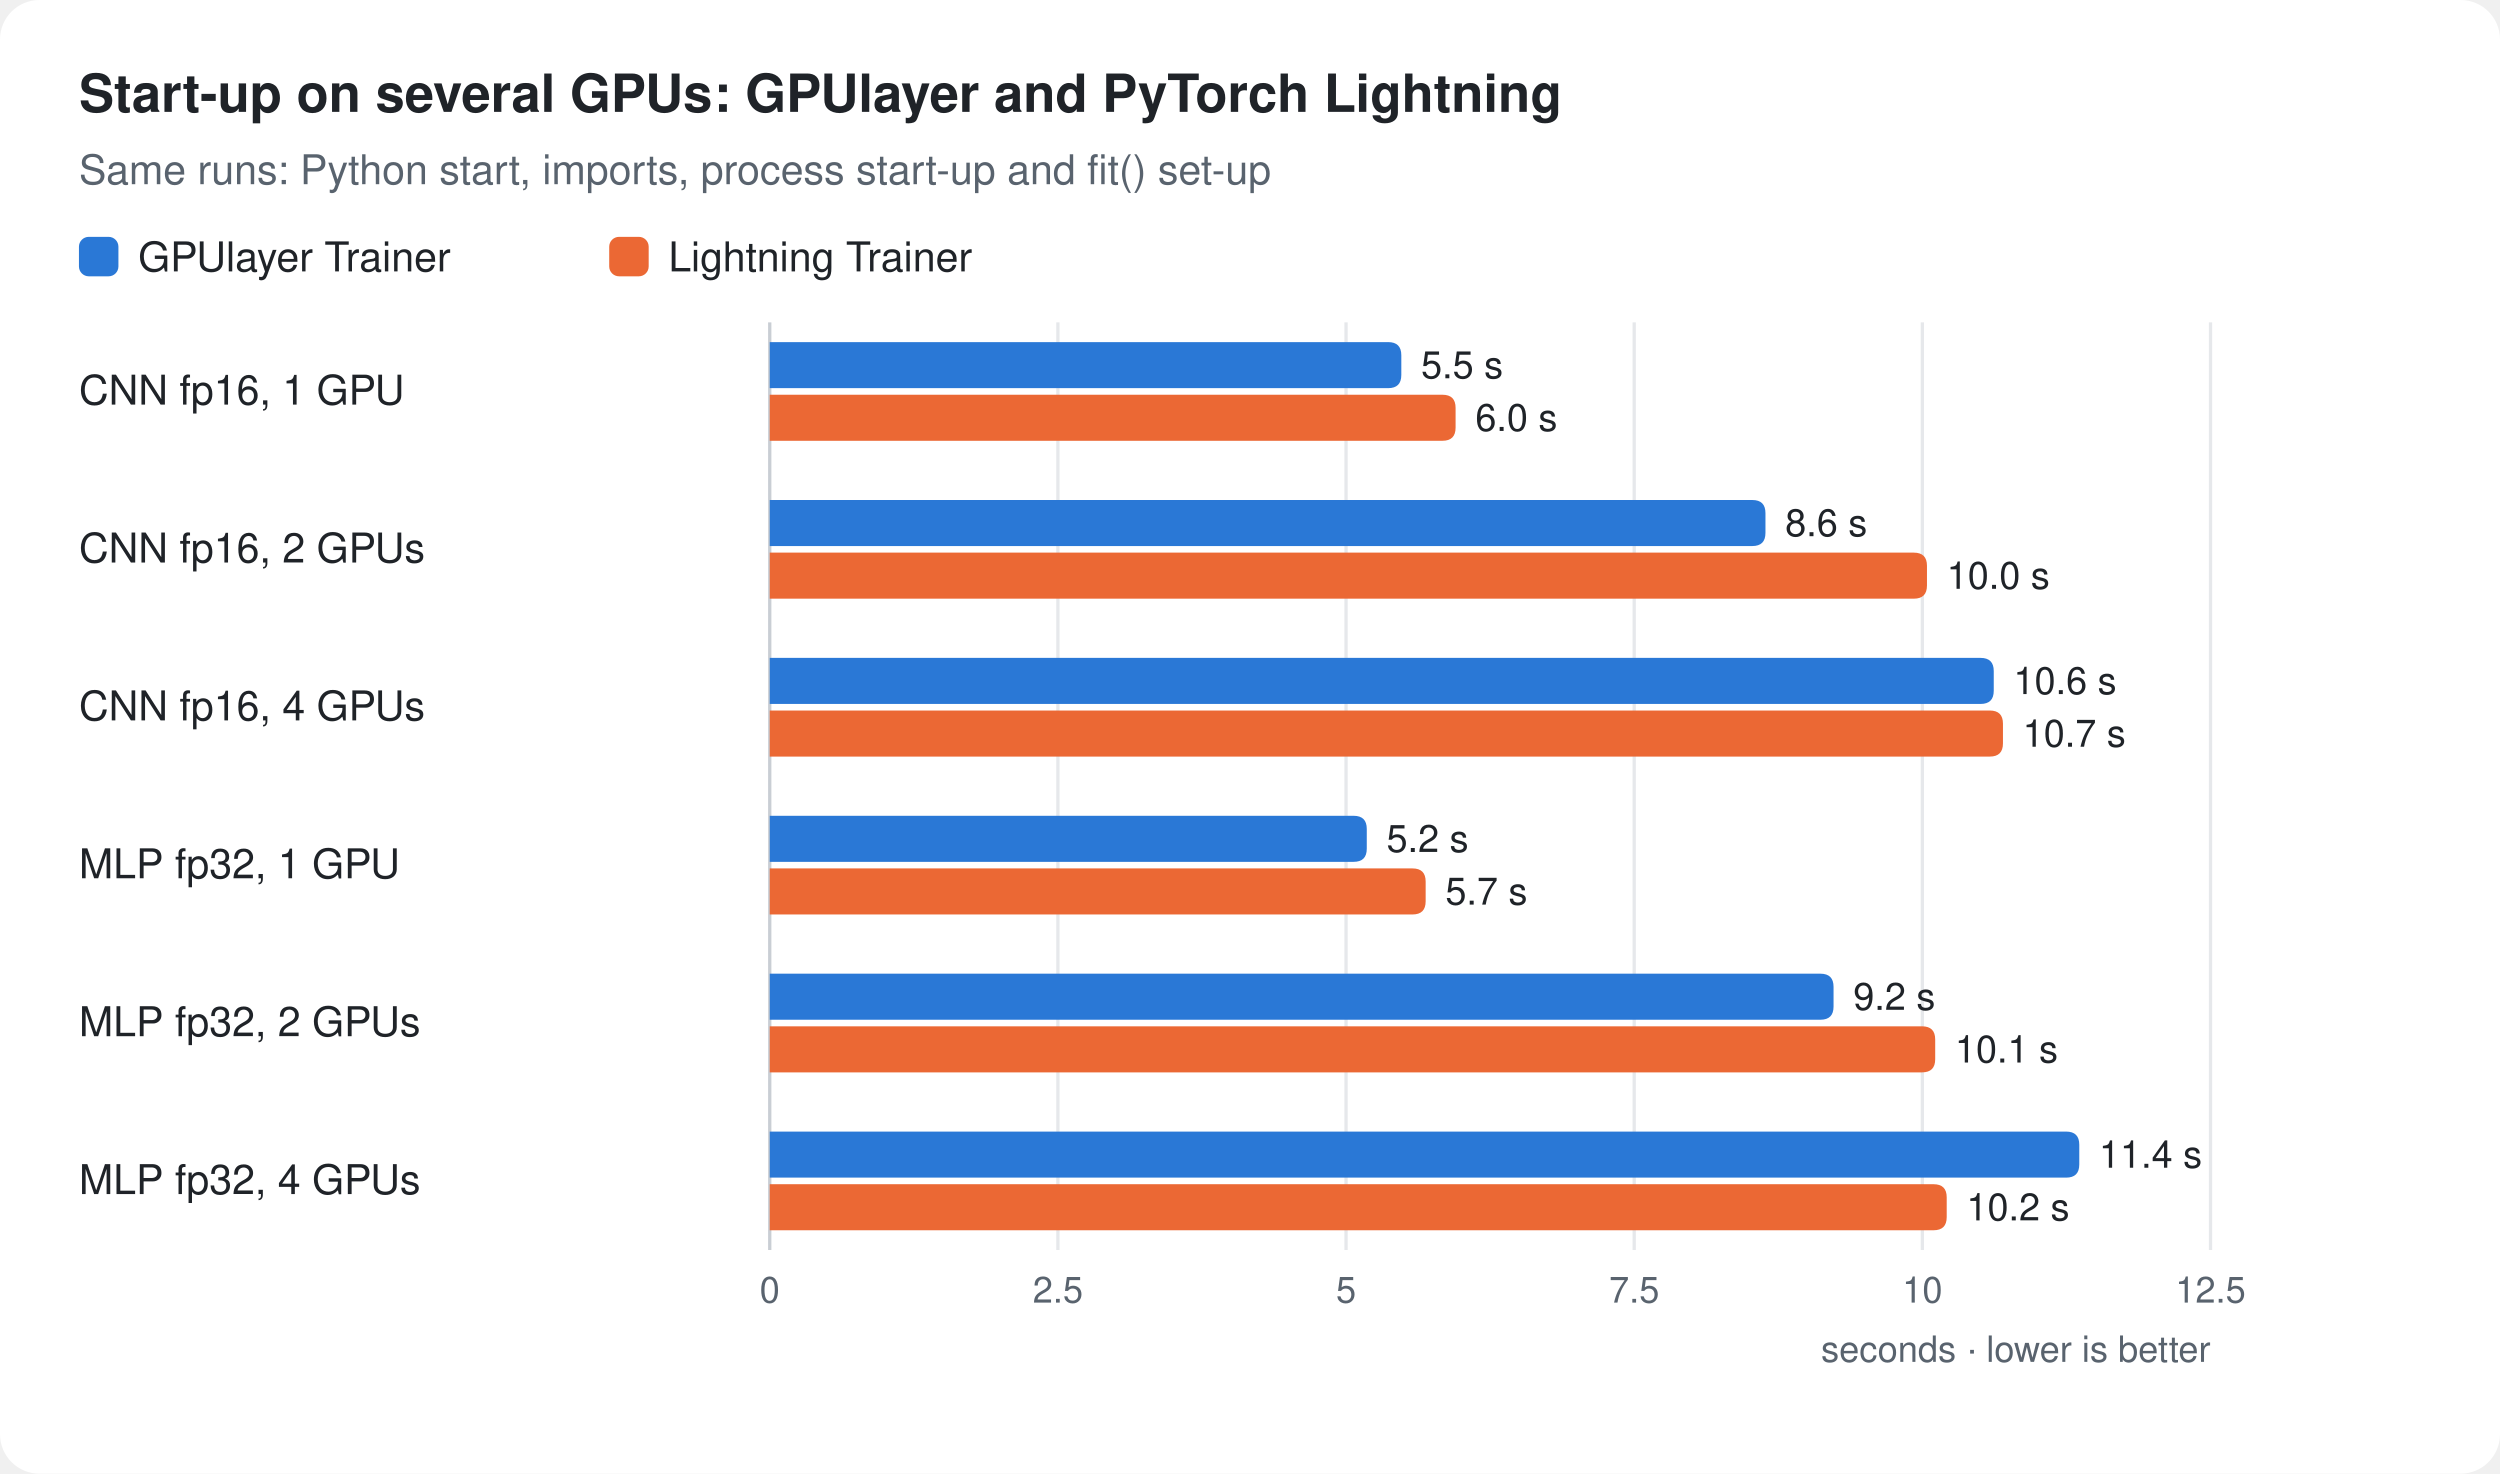
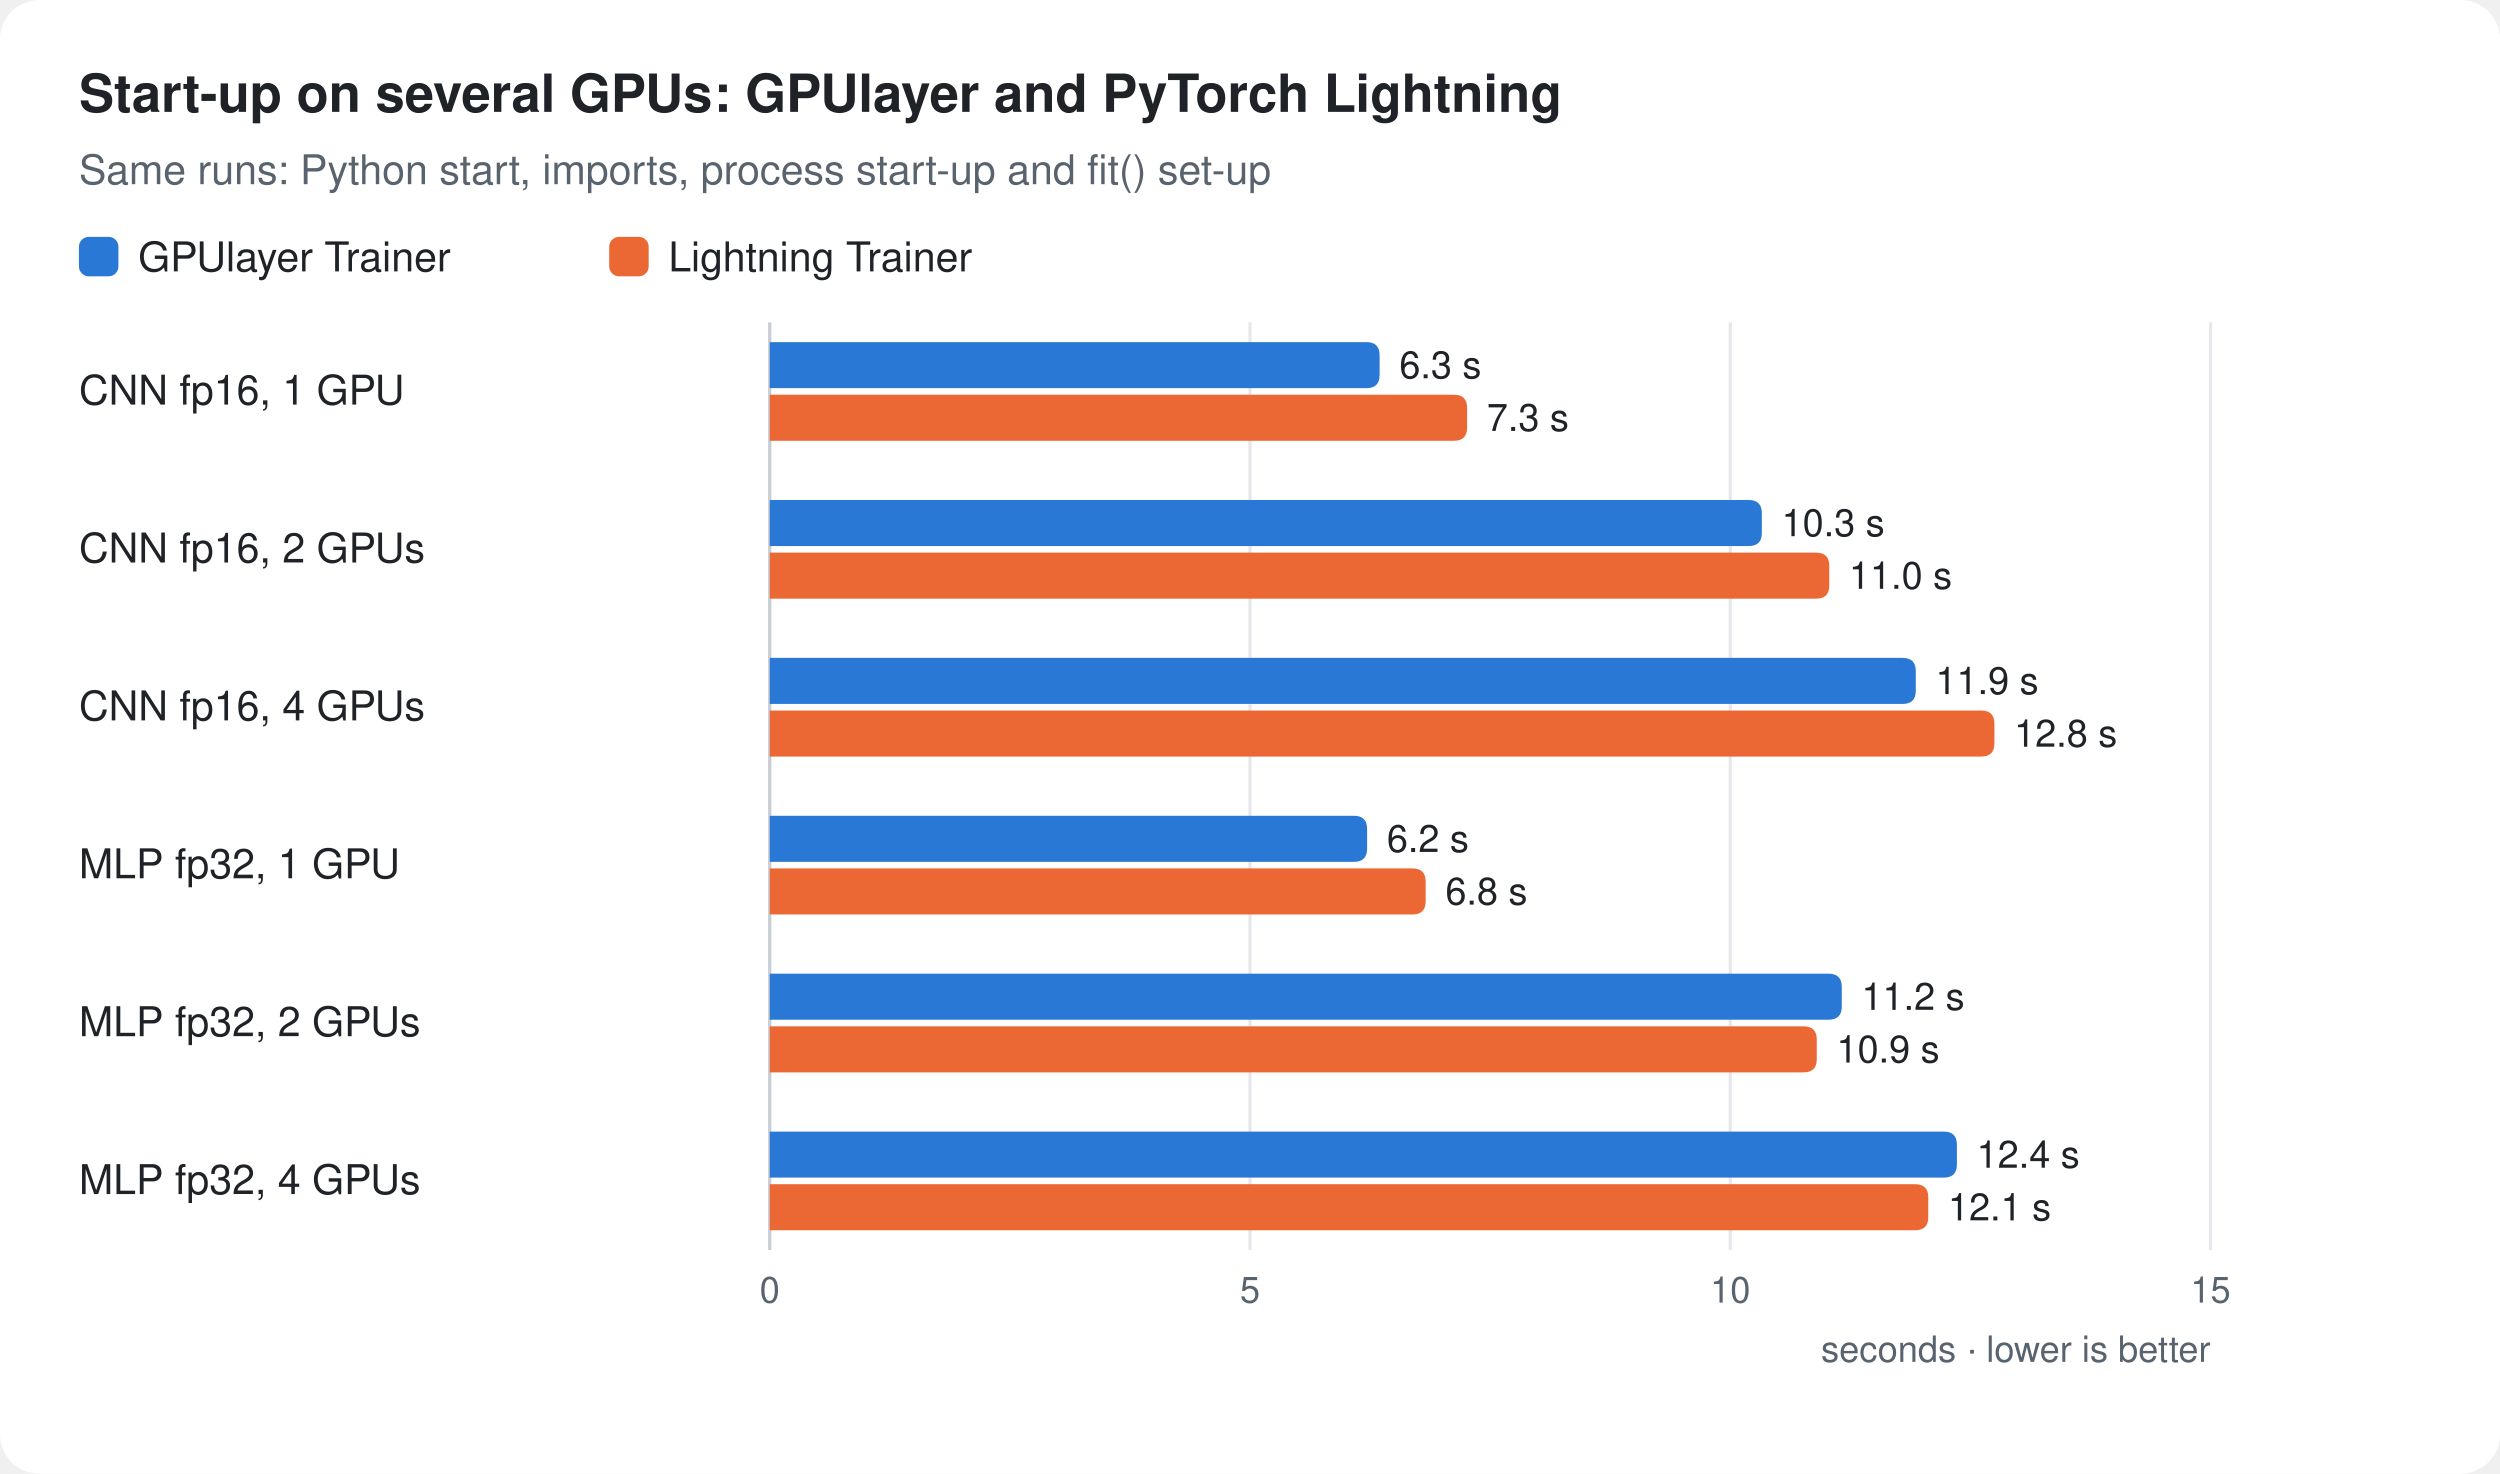
<svg xmlns="http://www.w3.org/2000/svg" viewBox="0 0 760 448" width="760" height="448" role="img" aria-label="Start-up on several GPUs: GPUlayer and PyTorch Lightning: Same runs: Python start, imports, process start-up and fit() set-up">
  <rect width="760" height="448" rx="12" fill="#ffffff" />
  <text x="24.0" y="34.0" font-family="-apple-system, 'Segoe UI', Helvetica, Arial, sans-serif" font-size="16" font-weight="600" fill="#1f2328" text-anchor="start">Start-up on several GPUs: GPUlayer and PyTorch Lightning</text>
  <text x="24.0" y="56.0" font-family="-apple-system, 'Segoe UI', Helvetica, Arial, sans-serif" font-size="12.5" font-weight="400" fill="#59636e" text-anchor="start">Same runs: Python start, imports, process start-up and fit() set-up</text>
  <rect x="24" y="72" width="12" height="12" rx="3" fill="#2a78d6" />
  <text x="42.0" y="82.5" font-family="-apple-system, 'Segoe UI', Helvetica, Arial, sans-serif" font-size="12.5" font-weight="400" fill="#1f2328" text-anchor="start">GPUlayer Trainer</text>
  <rect x="185.2" y="72" width="12" height="12" rx="3" fill="#eb6834" />
  <text x="203.2" y="82.5" font-family="-apple-system, 'Segoe UI', Helvetica, Arial, sans-serif" font-size="12.5" font-weight="400" fill="#1f2328" text-anchor="start">Lightning Trainer</text>
  <line x1="234.0" y1="98" x2="234.0" y2="380" stroke="#c9ced4" stroke-width="1" />
  <text x="234.0" y="396.0" font-family="-apple-system, 'Segoe UI', Helvetica, Arial, sans-serif" font-size="11" font-weight="400" fill="#59636e" text-anchor="middle">0</text>
-   <line x1="321.6" y1="98" x2="321.6" y2="380" stroke="#e6e8eb" stroke-width="1" />
-   <text x="321.6" y="396.0" font-family="-apple-system, 'Segoe UI', Helvetica, Arial, sans-serif" font-size="11" font-weight="400" fill="#59636e" text-anchor="middle">2.5</text>
-   <line x1="409.2" y1="98" x2="409.2" y2="380" stroke="#e6e8eb" stroke-width="1" />
-   <text x="409.2" y="396.0" font-family="-apple-system, 'Segoe UI', Helvetica, Arial, sans-serif" font-size="11" font-weight="400" fill="#59636e" text-anchor="middle">5</text>
-   <line x1="496.8" y1="98" x2="496.8" y2="380" stroke="#e6e8eb" stroke-width="1" />
-   <text x="496.8" y="396.0" font-family="-apple-system, 'Segoe UI', Helvetica, Arial, sans-serif" font-size="11" font-weight="400" fill="#59636e" text-anchor="middle">7.5</text>
-   <line x1="584.4" y1="98" x2="584.4" y2="380" stroke="#e6e8eb" stroke-width="1" />
-   <text x="584.4" y="396.0" font-family="-apple-system, 'Segoe UI', Helvetica, Arial, sans-serif" font-size="11" font-weight="400" fill="#59636e" text-anchor="middle">10</text>
+   <line x1="380.0" y1="98" x2="380.0" y2="380" stroke="#e6e8eb" stroke-width="1" />
+   <text x="380.0" y="396.0" font-family="-apple-system, 'Segoe UI', Helvetica, Arial, sans-serif" font-size="11" font-weight="400" fill="#59636e" text-anchor="middle">5</text>
+   <line x1="526.0" y1="98" x2="526.0" y2="380" stroke="#e6e8eb" stroke-width="1" />
+   <text x="526.0" y="396.0" font-family="-apple-system, 'Segoe UI', Helvetica, Arial, sans-serif" font-size="11" font-weight="400" fill="#59636e" text-anchor="middle">10</text>
  <line x1="672.0" y1="98" x2="672.0" y2="380" stroke="#e6e8eb" stroke-width="1" />
-   <text x="672.0" y="396.0" font-family="-apple-system, 'Segoe UI', Helvetica, Arial, sans-serif" font-size="11" font-weight="400" fill="#59636e" text-anchor="middle">12.5</text>
+   <text x="672.0" y="396.0" font-family="-apple-system, 'Segoe UI', Helvetica, Arial, sans-serif" font-size="11" font-weight="400" fill="#59636e" text-anchor="middle">15</text>
  <text x="672.0" y="414.0" font-family="-apple-system, 'Segoe UI', Helvetica, Arial, sans-serif" font-size="11" font-weight="400" fill="#59636e" text-anchor="end">seconds · lower is better</text>
  <text x="24.0" y="123.0" font-family="-apple-system, 'Segoe UI', Helvetica, Arial, sans-serif" font-size="12.5" font-weight="400" fill="#1f2328" text-anchor="start">CNN fp16, 1 GPU</text>
-   <path d="M234.0 104.0H422.0Q426.0 104.0 426.0 108.0V114.0Q426.0 118.0 422.0 118.0H234.0Z" fill="#2a78d6" />
-   <text x="432.0" y="115.0" font-family="-apple-system, 'Segoe UI', Helvetica, Arial, sans-serif" font-size="11.5" font-weight="400" fill="#1f2328" text-anchor="start">5.5 s</text>
-   <path d="M234.0 120.0H438.5Q442.5 120.0 442.5 124.0V130.0Q442.5 134.0 438.5 134.0H234.0Z" fill="#eb6834" />
-   <text x="448.5" y="131.0" font-family="-apple-system, 'Segoe UI', Helvetica, Arial, sans-serif" font-size="11.5" font-weight="400" fill="#1f2328" text-anchor="start">6.0 s</text>
+   <path d="M234.0 104.0H415.4Q419.4 104.0 419.4 108.0V114.0Q419.4 118.0 415.4 118.0H234.0Z" fill="#2a78d6" />
+   <text x="425.4" y="115.0" font-family="-apple-system, 'Segoe UI', Helvetica, Arial, sans-serif" font-size="11.5" font-weight="400" fill="#1f2328" text-anchor="start">6.3 s</text>
+   <path d="M234.0 120.0H442.0Q446.0 120.0 446.0 124.0V130.0Q446.0 134.0 442.0 134.0H234.0Z" fill="#eb6834" />
+   <text x="452.0" y="131.0" font-family="-apple-system, 'Segoe UI', Helvetica, Arial, sans-serif" font-size="11.5" font-weight="400" fill="#1f2328" text-anchor="start">7.3 s</text>
  <text x="24.0" y="171.0" font-family="-apple-system, 'Segoe UI', Helvetica, Arial, sans-serif" font-size="12.5" font-weight="400" fill="#1f2328" text-anchor="start">CNN fp16, 2 GPUs</text>
-   <path d="M234.0 152.0H532.7Q536.7 152.0 536.7 156.0V162.0Q536.7 166.0 532.7 166.0H234.0Z" fill="#2a78d6" />
-   <text x="542.7" y="163.0" font-family="-apple-system, 'Segoe UI', Helvetica, Arial, sans-serif" font-size="11.5" font-weight="400" fill="#1f2328" text-anchor="start">8.6 s</text>
-   <path d="M234.0 168.0H581.8Q585.8 168.0 585.8 172.0V178.0Q585.8 182.0 581.8 182.0H234.0Z" fill="#eb6834" />
-   <text x="591.8" y="179.0" font-family="-apple-system, 'Segoe UI', Helvetica, Arial, sans-serif" font-size="11.5" font-weight="400" fill="#1f2328" text-anchor="start">10.0 s</text>
+   <path d="M234.0 152.0H531.6Q535.6 152.0 535.6 156.0V162.0Q535.6 166.0 531.6 166.0H234.0Z" fill="#2a78d6" />
+   <text x="541.6" y="163.0" font-family="-apple-system, 'Segoe UI', Helvetica, Arial, sans-serif" font-size="11.5" font-weight="400" fill="#1f2328" text-anchor="start">10.3 s</text>
+   <path d="M234.0 168.0H552.1Q556.1 168.0 556.1 172.0V178.0Q556.1 182.0 552.1 182.0H234.0Z" fill="#eb6834" />
+   <text x="562.1" y="179.0" font-family="-apple-system, 'Segoe UI', Helvetica, Arial, sans-serif" font-size="11.5" font-weight="400" fill="#1f2328" text-anchor="start">11.0 s</text>
  <text x="24.0" y="219.0" font-family="-apple-system, 'Segoe UI', Helvetica, Arial, sans-serif" font-size="12.5" font-weight="400" fill="#1f2328" text-anchor="start">CNN fp16, 4 GPUs</text>
-   <path d="M234.0 200.0H602.1Q606.1 200.0 606.1 204.0V210.0Q606.1 214.0 602.1 214.0H234.0Z" fill="#2a78d6" />
-   <text x="612.1" y="211.0" font-family="-apple-system, 'Segoe UI', Helvetica, Arial, sans-serif" font-size="11.5" font-weight="400" fill="#1f2328" text-anchor="start">10.6 s</text>
-   <path d="M234.0 216.0H604.9Q608.9 216.0 608.9 220.0V226.0Q608.9 230.0 604.9 230.0H234.0Z" fill="#eb6834" />
-   <text x="614.9" y="227.0" font-family="-apple-system, 'Segoe UI', Helvetica, Arial, sans-serif" font-size="11.5" font-weight="400" fill="#1f2328" text-anchor="start">10.7 s</text>
+   <path d="M234.0 200.0H578.4Q582.4 200.0 582.4 204.0V210.0Q582.4 214.0 578.4 214.0H234.0Z" fill="#2a78d6" />
+   <text x="588.4" y="211.0" font-family="-apple-system, 'Segoe UI', Helvetica, Arial, sans-serif" font-size="11.5" font-weight="400" fill="#1f2328" text-anchor="start">11.9 s</text>
+   <path d="M234.0 216.0H602.3Q606.3 216.0 606.3 220.0V226.0Q606.3 230.0 602.3 230.0H234.0Z" fill="#eb6834" />
+   <text x="612.3" y="227.0" font-family="-apple-system, 'Segoe UI', Helvetica, Arial, sans-serif" font-size="11.5" font-weight="400" fill="#1f2328" text-anchor="start">12.8 s</text>
  <text x="24.0" y="267.0" font-family="-apple-system, 'Segoe UI', Helvetica, Arial, sans-serif" font-size="12.5" font-weight="400" fill="#1f2328" text-anchor="start">MLP fp32, 1 GPU</text>
-   <path d="M234.0 248.0H411.5Q415.5 248.0 415.5 252.0V258.0Q415.5 262.0 411.5 262.0H234.0Z" fill="#2a78d6" />
-   <text x="421.5" y="259.0" font-family="-apple-system, 'Segoe UI', Helvetica, Arial, sans-serif" font-size="11.5" font-weight="400" fill="#1f2328" text-anchor="start">5.2 s</text>
+   <path d="M234.0 248.0H411.6Q415.6 248.0 415.6 252.0V258.0Q415.6 262.0 411.6 262.0H234.0Z" fill="#2a78d6" />
+   <text x="421.6" y="259.0" font-family="-apple-system, 'Segoe UI', Helvetica, Arial, sans-serif" font-size="11.5" font-weight="400" fill="#1f2328" text-anchor="start">6.2 s</text>
  <path d="M234.0 264.0H429.4Q433.4 264.0 433.4 268.0V274.0Q433.4 278.0 429.4 278.0H234.0Z" fill="#eb6834" />
-   <text x="439.4" y="275.0" font-family="-apple-system, 'Segoe UI', Helvetica, Arial, sans-serif" font-size="11.5" font-weight="400" fill="#1f2328" text-anchor="start">5.7 s</text>
+   <text x="439.4" y="275.0" font-family="-apple-system, 'Segoe UI', Helvetica, Arial, sans-serif" font-size="11.5" font-weight="400" fill="#1f2328" text-anchor="start">6.8 s</text>
  <text x="24.0" y="315.0" font-family="-apple-system, 'Segoe UI', Helvetica, Arial, sans-serif" font-size="12.5" font-weight="400" fill="#1f2328" text-anchor="start">MLP fp32, 2 GPUs</text>
-   <path d="M234.0 296.0H553.4Q557.4 296.0 557.4 300.0V306.0Q557.4 310.0 553.4 310.0H234.0Z" fill="#2a78d6" />
-   <text x="563.4" y="307.0" font-family="-apple-system, 'Segoe UI', Helvetica, Arial, sans-serif" font-size="11.5" font-weight="400" fill="#1f2328" text-anchor="start">9.2 s</text>
-   <path d="M234.0 312.0H584.3Q588.3 312.0 588.3 316.0V322.0Q588.3 326.0 584.3 326.0H234.0Z" fill="#eb6834" />
-   <text x="594.3" y="323.0" font-family="-apple-system, 'Segoe UI', Helvetica, Arial, sans-serif" font-size="11.5" font-weight="400" fill="#1f2328" text-anchor="start">10.1 s</text>
+   <path d="M234.0 296.0H555.9Q559.9 296.0 559.9 300.0V306.0Q559.9 310.0 555.9 310.0H234.0Z" fill="#2a78d6" />
+   <text x="565.9" y="307.0" font-family="-apple-system, 'Segoe UI', Helvetica, Arial, sans-serif" font-size="11.5" font-weight="400" fill="#1f2328" text-anchor="start">11.2 s</text>
+   <path d="M234.0 312.0H548.3Q552.3 312.0 552.3 316.0V322.0Q552.3 326.0 548.3 326.0H234.0Z" fill="#eb6834" />
+   <text x="558.3" y="323.0" font-family="-apple-system, 'Segoe UI', Helvetica, Arial, sans-serif" font-size="11.5" font-weight="400" fill="#1f2328" text-anchor="start">10.9 s</text>
  <text x="24.0" y="363.0" font-family="-apple-system, 'Segoe UI', Helvetica, Arial, sans-serif" font-size="12.5" font-weight="400" fill="#1f2328" text-anchor="start">MLP fp32, 4 GPUs</text>
-   <path d="M234.0 344.0H628.1Q632.1 344.0 632.1 348.0V354.0Q632.1 358.0 628.1 358.0H234.0Z" fill="#2a78d6" />
-   <text x="638.1" y="355.0" font-family="-apple-system, 'Segoe UI', Helvetica, Arial, sans-serif" font-size="11.5" font-weight="400" fill="#1f2328" text-anchor="start">11.4 s</text>
-   <path d="M234.0 360.0H587.8Q591.8 360.0 591.8 364.0V370.0Q591.8 374.0 587.8 374.0H234.0Z" fill="#eb6834" />
-   <text x="597.8" y="371.0" font-family="-apple-system, 'Segoe UI', Helvetica, Arial, sans-serif" font-size="11.5" font-weight="400" fill="#1f2328" text-anchor="start">10.2 s</text>
+   <path d="M234.0 344.0H590.9Q594.9 344.0 594.9 348.0V354.0Q594.9 358.0 590.9 358.0H234.0Z" fill="#2a78d6" />
+   <text x="600.9" y="355.0" font-family="-apple-system, 'Segoe UI', Helvetica, Arial, sans-serif" font-size="11.5" font-weight="400" fill="#1f2328" text-anchor="start">12.4 s</text>
+   <path d="M234.0 360.0H582.2Q586.2 360.0 586.2 364.0V370.0Q586.2 374.0 582.2 374.0H234.0Z" fill="#eb6834" />
+   <text x="592.2" y="371.0" font-family="-apple-system, 'Segoe UI', Helvetica, Arial, sans-serif" font-size="11.5" font-weight="400" fill="#1f2328" text-anchor="start">12.1 s</text>
</svg>
